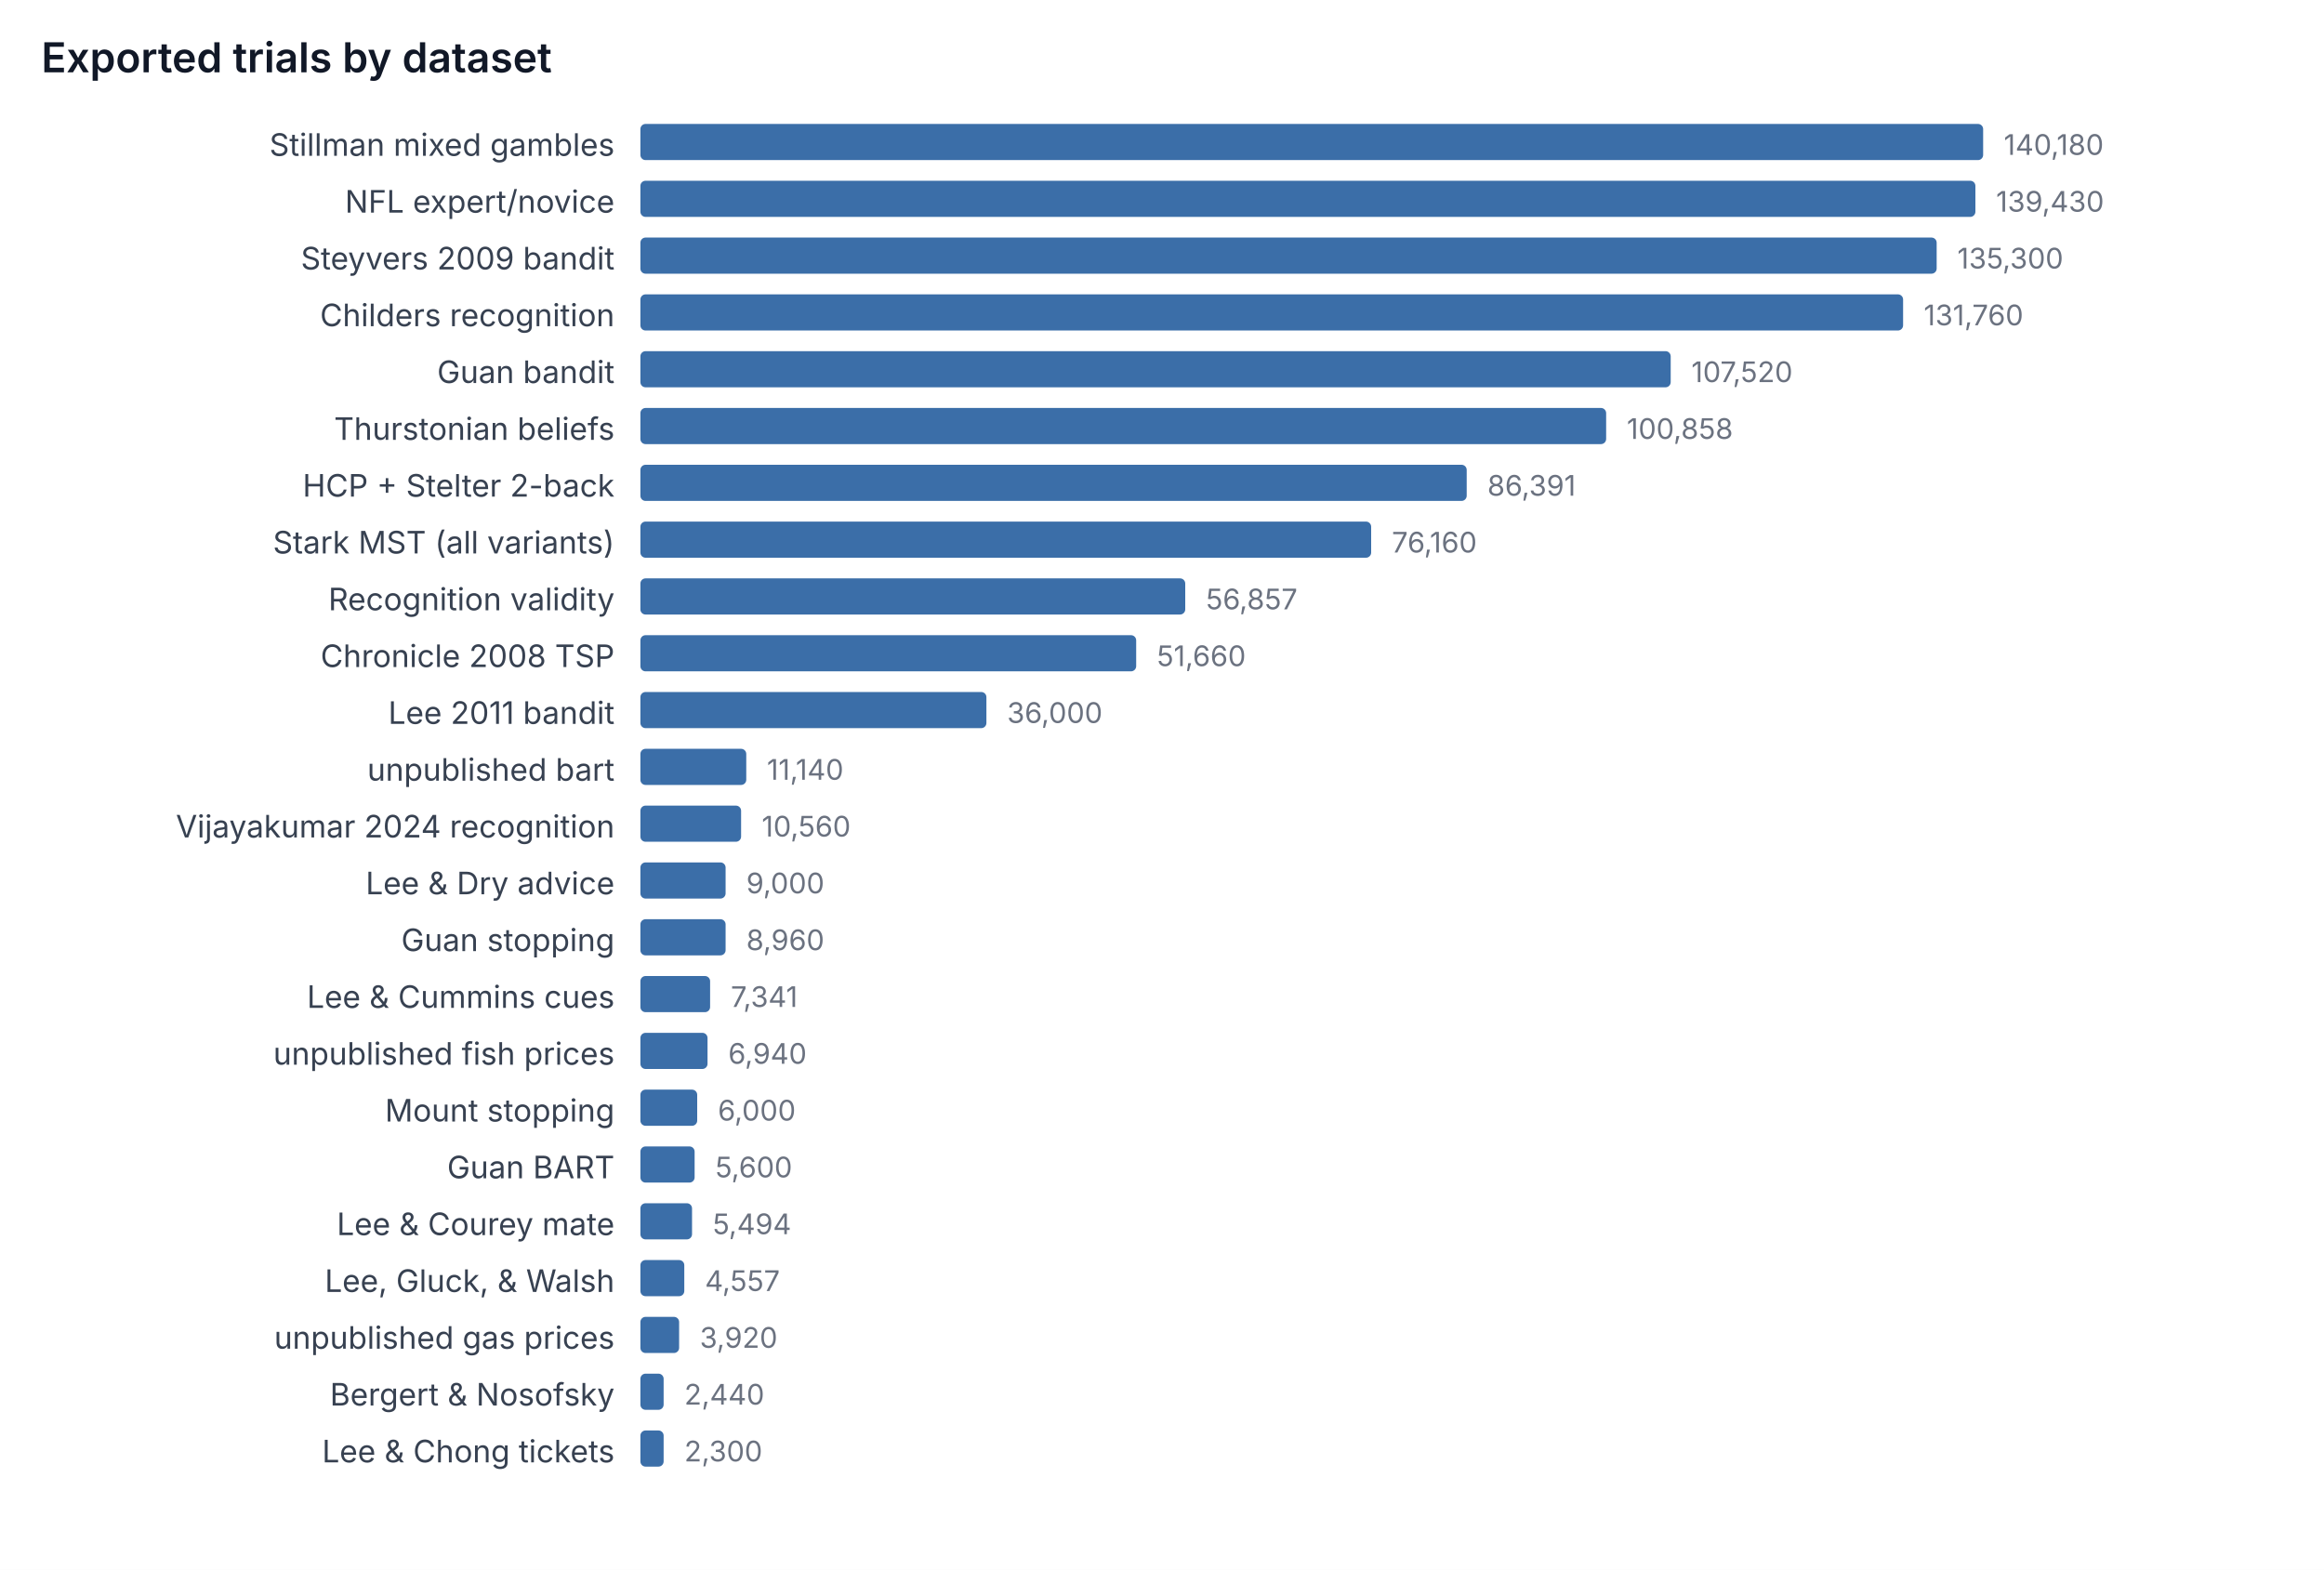
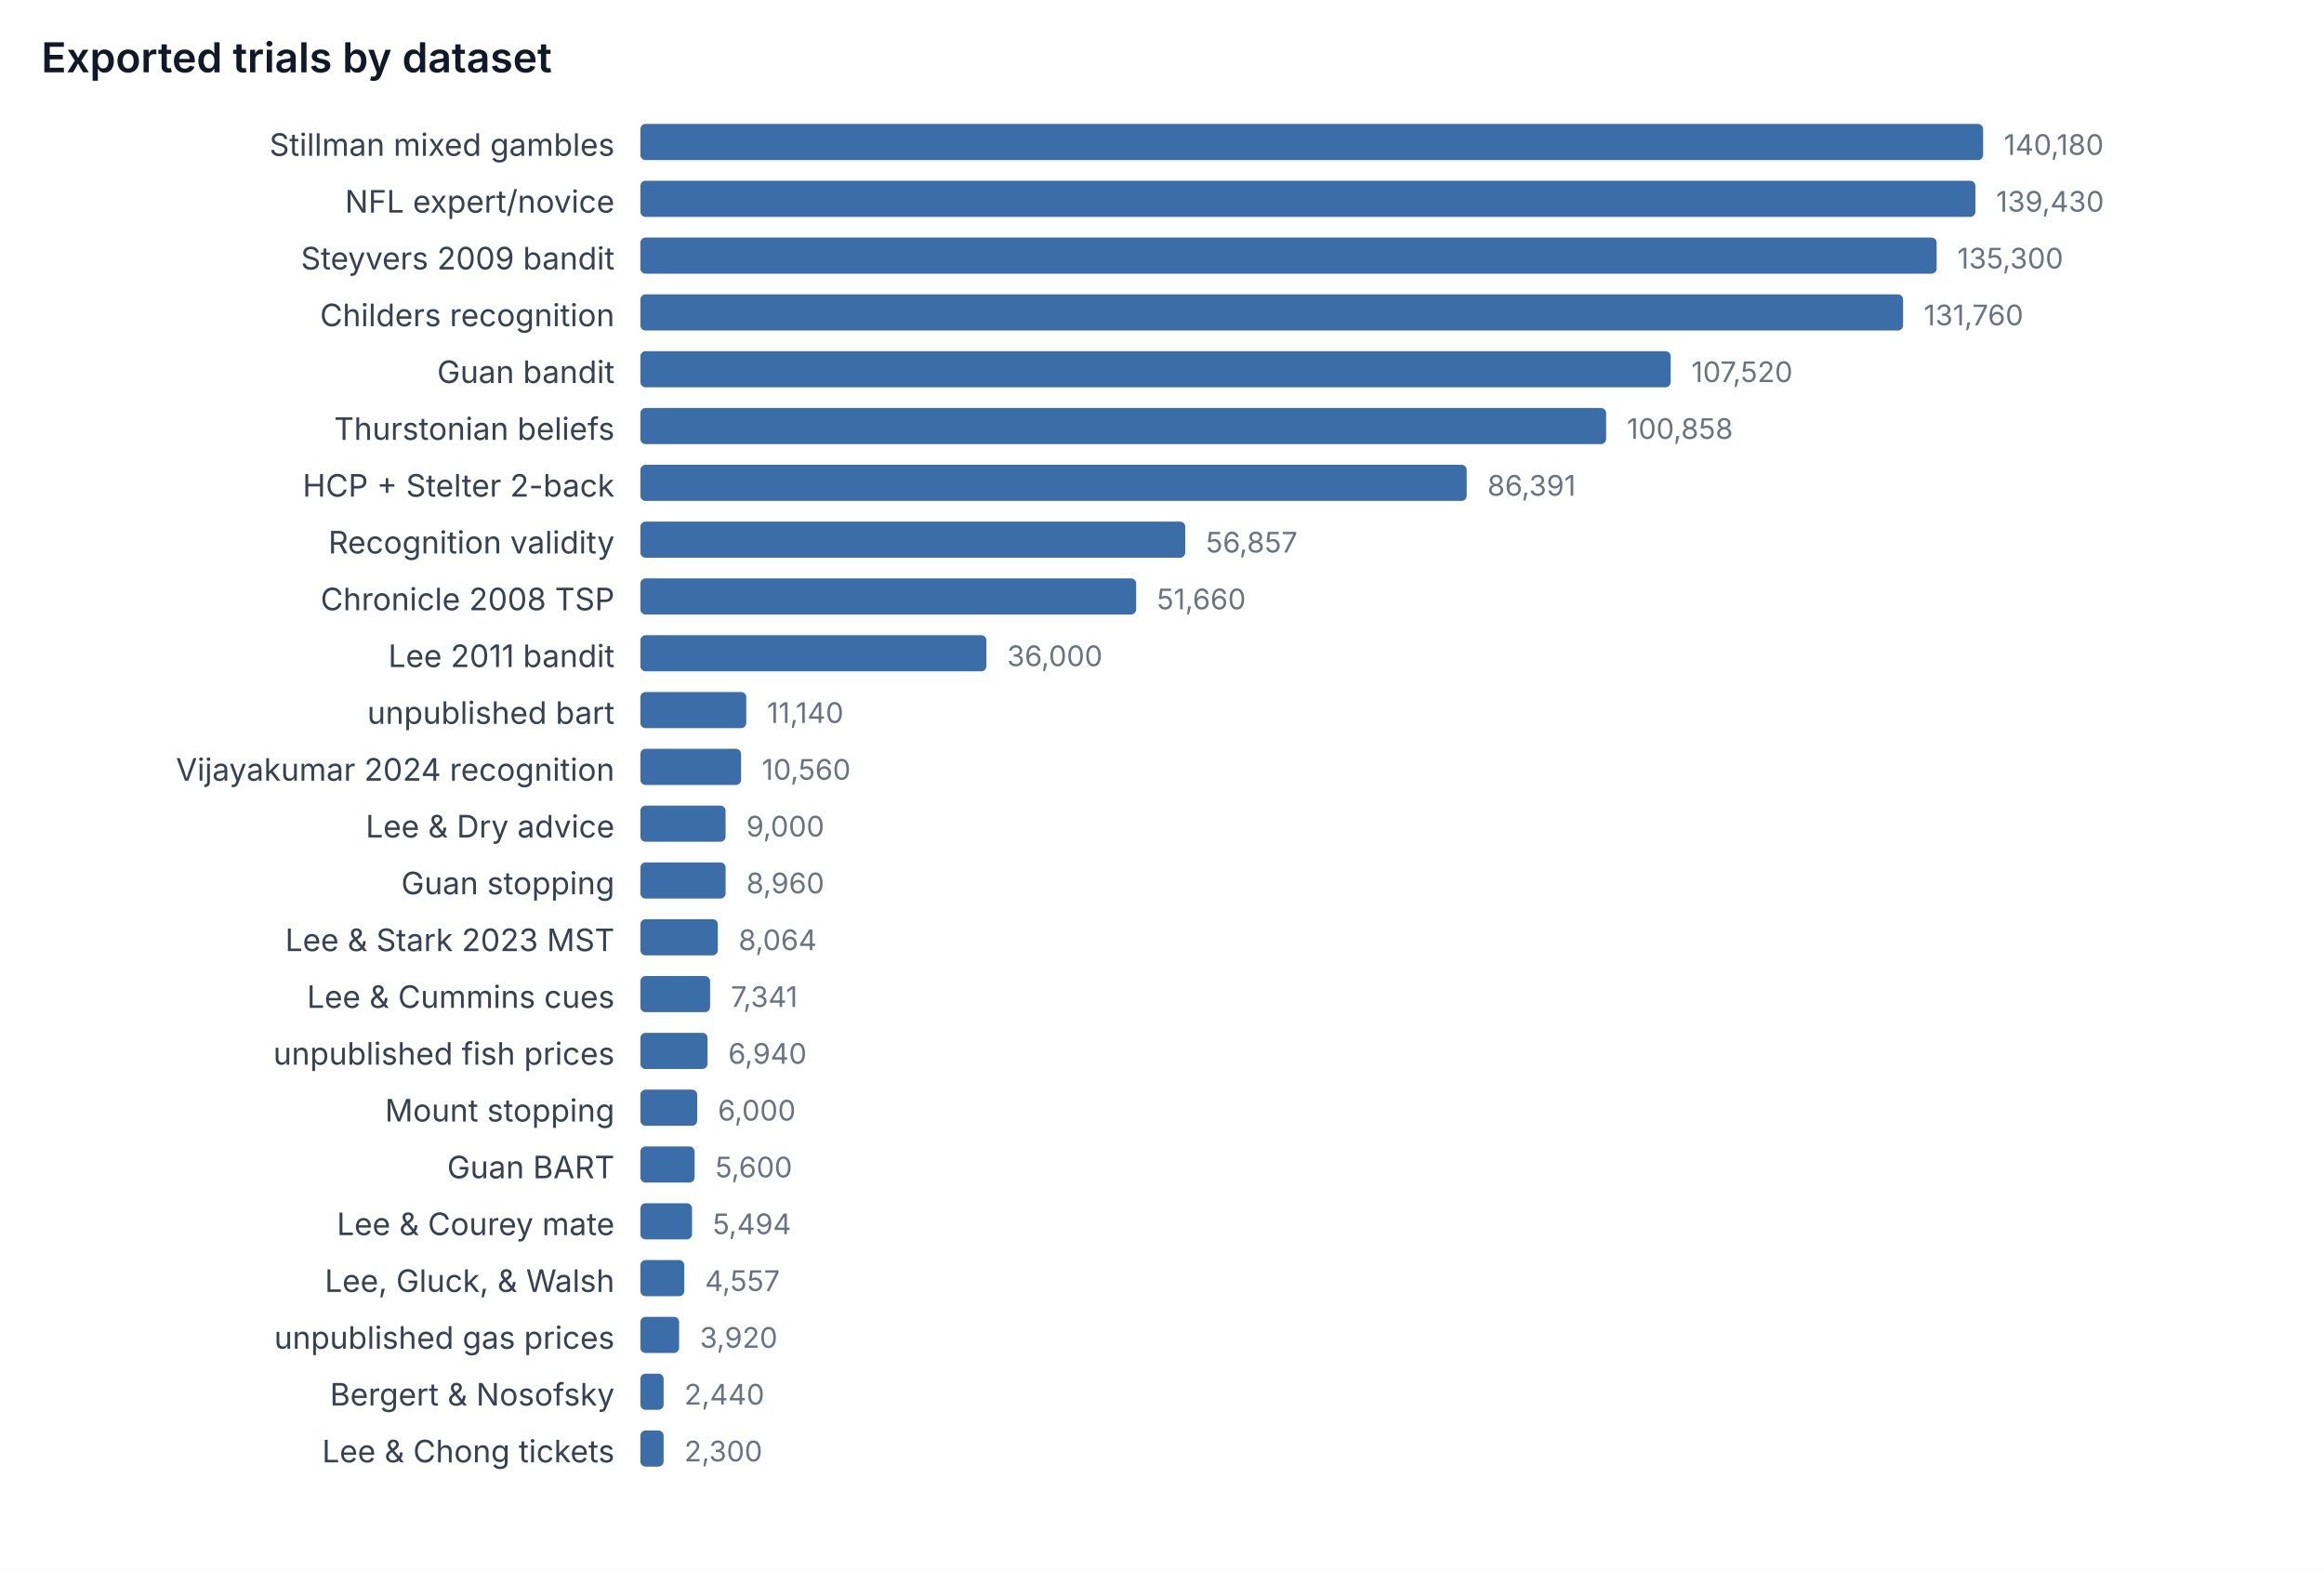
<svg xmlns="http://www.w3.org/2000/svg" width="900" height="608" viewBox="0 0 900 608" role="img" aria-labelledby="title desc">
  <rect width="900" height="608" fill="#ffffff" />
  <text x="16" y="28" font-family="system-ui, -apple-system, Segoe UI, sans-serif" font-size="16" font-weight="600" fill="#111827">Exported trials by dataset</text>
  <text x="238" y="56.0" text-anchor="end" dominant-baseline="middle" font-family="system-ui, -apple-system, Segoe UI, sans-serif" font-size="12" fill="#374151">Stillman mixed gambles</text>
  <rect x="248" y="48" width="520" height="14" rx="2" fill="#3b6ea8" />
  <text x="776" y="56.0" dominant-baseline="middle" font-family="system-ui, -apple-system, Segoe UI, sans-serif" font-size="11" fill="#6b7280">140,180</text>
  <text x="238" y="78.0" text-anchor="end" dominant-baseline="middle" font-family="system-ui, -apple-system, Segoe UI, sans-serif" font-size="12" fill="#374151">NFL expert/novice</text>
  <rect x="248" y="70" width="517" height="14" rx="2" fill="#3b6ea8" />
  <text x="773" y="78.0" dominant-baseline="middle" font-family="system-ui, -apple-system, Segoe UI, sans-serif" font-size="11" fill="#6b7280">139,430</text>
  <text x="238" y="100.0" text-anchor="end" dominant-baseline="middle" font-family="system-ui, -apple-system, Segoe UI, sans-serif" font-size="12" fill="#374151">Steyvers 2009 bandit</text>
  <rect x="248" y="92" width="502" height="14" rx="2" fill="#3b6ea8" />
  <text x="758" y="100.0" dominant-baseline="middle" font-family="system-ui, -apple-system, Segoe UI, sans-serif" font-size="11" fill="#6b7280">135,300</text>
  <text x="238" y="122.0" text-anchor="end" dominant-baseline="middle" font-family="system-ui, -apple-system, Segoe UI, sans-serif" font-size="12" fill="#374151">Childers recognition</text>
  <rect x="248" y="114" width="489" height="14" rx="2" fill="#3b6ea8" />
  <text x="745" y="122.0" dominant-baseline="middle" font-family="system-ui, -apple-system, Segoe UI, sans-serif" font-size="11" fill="#6b7280">131,760</text>
  <text x="238" y="144.0" text-anchor="end" dominant-baseline="middle" font-family="system-ui, -apple-system, Segoe UI, sans-serif" font-size="12" fill="#374151">Guan bandit</text>
  <rect x="248" y="136" width="399" height="14" rx="2" fill="#3b6ea8" />
  <text x="655" y="144.0" dominant-baseline="middle" font-family="system-ui, -apple-system, Segoe UI, sans-serif" font-size="11" fill="#6b7280">107,520</text>
  <text x="238" y="166.0" text-anchor="end" dominant-baseline="middle" font-family="system-ui, -apple-system, Segoe UI, sans-serif" font-size="12" fill="#374151">Thurstonian beliefs</text>
  <rect x="248" y="158" width="374" height="14" rx="2" fill="#3b6ea8" />
  <text x="630" y="166.0" dominant-baseline="middle" font-family="system-ui, -apple-system, Segoe UI, sans-serif" font-size="11" fill="#6b7280">100,858</text>
  <text x="238" y="188.0" text-anchor="end" dominant-baseline="middle" font-family="system-ui, -apple-system, Segoe UI, sans-serif" font-size="12" fill="#374151">HCP + Stelter 2-back</text>
  <rect x="248" y="180" width="320" height="14" rx="2" fill="#3b6ea8" />
  <text x="576" y="188.0" dominant-baseline="middle" font-family="system-ui, -apple-system, Segoe UI, sans-serif" font-size="11" fill="#6b7280">86,391</text>
-   <text x="238" y="210.0" text-anchor="end" dominant-baseline="middle" font-family="system-ui, -apple-system, Segoe UI, sans-serif" font-size="12" fill="#374151">Stark MST (all variants)</text>
-   <rect x="248" y="202" width="283" height="14" rx="2" fill="#3b6ea8" />
-   <text x="539" y="210.0" dominant-baseline="middle" font-family="system-ui, -apple-system, Segoe UI, sans-serif" font-size="11" fill="#6b7280">76,160</text>
-   <text x="238" y="232.0" text-anchor="end" dominant-baseline="middle" font-family="system-ui, -apple-system, Segoe UI, sans-serif" font-size="12" fill="#374151">Recognition validity</text>
-   <rect x="248" y="224" width="211" height="14" rx="2" fill="#3b6ea8" />
-   <text x="467" y="232.0" dominant-baseline="middle" font-family="system-ui, -apple-system, Segoe UI, sans-serif" font-size="11" fill="#6b7280">56,857</text>
-   <text x="238" y="254.0" text-anchor="end" dominant-baseline="middle" font-family="system-ui, -apple-system, Segoe UI, sans-serif" font-size="12" fill="#374151">Chronicle 2008 TSP</text>
-   <rect x="248" y="246" width="192" height="14" rx="2" fill="#3b6ea8" />
-   <text x="448" y="254.0" dominant-baseline="middle" font-family="system-ui, -apple-system, Segoe UI, sans-serif" font-size="11" fill="#6b7280">51,660</text>
-   <text x="238" y="276.0" text-anchor="end" dominant-baseline="middle" font-family="system-ui, -apple-system, Segoe UI, sans-serif" font-size="12" fill="#374151">Lee 2011 bandit</text>
-   <rect x="248" y="268" width="134" height="14" rx="2" fill="#3b6ea8" />
-   <text x="390" y="276.0" dominant-baseline="middle" font-family="system-ui, -apple-system, Segoe UI, sans-serif" font-size="11" fill="#6b7280">36,000</text>
-   <text x="238" y="298.0" text-anchor="end" dominant-baseline="middle" font-family="system-ui, -apple-system, Segoe UI, sans-serif" font-size="12" fill="#374151">unpublished bart</text>
-   <rect x="248" y="290" width="41" height="14" rx="2" fill="#3b6ea8" />
-   <text x="297" y="298.0" dominant-baseline="middle" font-family="system-ui, -apple-system, Segoe UI, sans-serif" font-size="11" fill="#6b7280">11,140</text>
-   <text x="238" y="320.0" text-anchor="end" dominant-baseline="middle" font-family="system-ui, -apple-system, Segoe UI, sans-serif" font-size="12" fill="#374151">Vijayakumar 2024 recognition</text>
-   <rect x="248" y="312" width="39" height="14" rx="2" fill="#3b6ea8" />
-   <text x="295" y="320.0" dominant-baseline="middle" font-family="system-ui, -apple-system, Segoe UI, sans-serif" font-size="11" fill="#6b7280">10,560</text>
-   <text x="238" y="342.0" text-anchor="end" dominant-baseline="middle" font-family="system-ui, -apple-system, Segoe UI, sans-serif" font-size="12" fill="#374151">Lee &amp; Dry advice</text>
+   <text x="238" y="210.0" text-anchor="end" dominant-baseline="middle" font-family="system-ui, -apple-system, Segoe UI, sans-serif" font-size="12" fill="#374151">Recognition validity</text>
+   <rect x="248" y="202" width="211" height="14" rx="2" fill="#3b6ea8" />
+   <text x="467" y="210.0" dominant-baseline="middle" font-family="system-ui, -apple-system, Segoe UI, sans-serif" font-size="11" fill="#6b7280">56,857</text>
+   <text x="238" y="232.0" text-anchor="end" dominant-baseline="middle" font-family="system-ui, -apple-system, Segoe UI, sans-serif" font-size="12" fill="#374151">Chronicle 2008 TSP</text>
+   <rect x="248" y="224" width="192" height="14" rx="2" fill="#3b6ea8" />
+   <text x="448" y="232.0" dominant-baseline="middle" font-family="system-ui, -apple-system, Segoe UI, sans-serif" font-size="11" fill="#6b7280">51,660</text>
+   <text x="238" y="254.0" text-anchor="end" dominant-baseline="middle" font-family="system-ui, -apple-system, Segoe UI, sans-serif" font-size="12" fill="#374151">Lee 2011 bandit</text>
+   <rect x="248" y="246" width="134" height="14" rx="2" fill="#3b6ea8" />
+   <text x="390" y="254.0" dominant-baseline="middle" font-family="system-ui, -apple-system, Segoe UI, sans-serif" font-size="11" fill="#6b7280">36,000</text>
+   <text x="238" y="276.0" text-anchor="end" dominant-baseline="middle" font-family="system-ui, -apple-system, Segoe UI, sans-serif" font-size="12" fill="#374151">unpublished bart</text>
+   <rect x="248" y="268" width="41" height="14" rx="2" fill="#3b6ea8" />
+   <text x="297" y="276.0" dominant-baseline="middle" font-family="system-ui, -apple-system, Segoe UI, sans-serif" font-size="11" fill="#6b7280">11,140</text>
+   <text x="238" y="298.0" text-anchor="end" dominant-baseline="middle" font-family="system-ui, -apple-system, Segoe UI, sans-serif" font-size="12" fill="#374151">Vijayakumar 2024 recognition</text>
+   <rect x="248" y="290" width="39" height="14" rx="2" fill="#3b6ea8" />
+   <text x="295" y="298.0" dominant-baseline="middle" font-family="system-ui, -apple-system, Segoe UI, sans-serif" font-size="11" fill="#6b7280">10,560</text>
+   <text x="238" y="320.0" text-anchor="end" dominant-baseline="middle" font-family="system-ui, -apple-system, Segoe UI, sans-serif" font-size="12" fill="#374151">Lee &amp; Dry advice</text>
+   <rect x="248" y="312" width="33" height="14" rx="2" fill="#3b6ea8" />
+   <text x="289" y="320.0" dominant-baseline="middle" font-family="system-ui, -apple-system, Segoe UI, sans-serif" font-size="11" fill="#6b7280">9,000</text>
+   <text x="238" y="342.0" text-anchor="end" dominant-baseline="middle" font-family="system-ui, -apple-system, Segoe UI, sans-serif" font-size="12" fill="#374151">Guan stopping</text>
  <rect x="248" y="334" width="33" height="14" rx="2" fill="#3b6ea8" />
-   <text x="289" y="342.0" dominant-baseline="middle" font-family="system-ui, -apple-system, Segoe UI, sans-serif" font-size="11" fill="#6b7280">9,000</text>
-   <text x="238" y="364.0" text-anchor="end" dominant-baseline="middle" font-family="system-ui, -apple-system, Segoe UI, sans-serif" font-size="12" fill="#374151">Guan stopping</text>
-   <rect x="248" y="356" width="33" height="14" rx="2" fill="#3b6ea8" />
-   <text x="289" y="364.0" dominant-baseline="middle" font-family="system-ui, -apple-system, Segoe UI, sans-serif" font-size="11" fill="#6b7280">8,960</text>
+   <text x="289" y="342.0" dominant-baseline="middle" font-family="system-ui, -apple-system, Segoe UI, sans-serif" font-size="11" fill="#6b7280">8,960</text>
+   <text x="238" y="364.0" text-anchor="end" dominant-baseline="middle" font-family="system-ui, -apple-system, Segoe UI, sans-serif" font-size="12" fill="#374151">Lee &amp; Stark 2023 MST</text>
+   <rect x="248" y="356" width="30" height="14" rx="2" fill="#3b6ea8" />
+   <text x="286" y="364.0" dominant-baseline="middle" font-family="system-ui, -apple-system, Segoe UI, sans-serif" font-size="11" fill="#6b7280">8,064</text>
  <text x="238" y="386.0" text-anchor="end" dominant-baseline="middle" font-family="system-ui, -apple-system, Segoe UI, sans-serif" font-size="12" fill="#374151">Lee &amp; Cummins cues</text>
  <rect x="248" y="378" width="27" height="14" rx="2" fill="#3b6ea8" />
  <text x="283" y="386.0" dominant-baseline="middle" font-family="system-ui, -apple-system, Segoe UI, sans-serif" font-size="11" fill="#6b7280">7,341</text>
  <text x="238" y="408.0" text-anchor="end" dominant-baseline="middle" font-family="system-ui, -apple-system, Segoe UI, sans-serif" font-size="12" fill="#374151">unpublished fish prices</text>
  <rect x="248" y="400" width="26" height="14" rx="2" fill="#3b6ea8" />
  <text x="282" y="408.0" dominant-baseline="middle" font-family="system-ui, -apple-system, Segoe UI, sans-serif" font-size="11" fill="#6b7280">6,940</text>
  <text x="238" y="430.0" text-anchor="end" dominant-baseline="middle" font-family="system-ui, -apple-system, Segoe UI, sans-serif" font-size="12" fill="#374151">Mount stopping</text>
  <rect x="248" y="422" width="22" height="14" rx="2" fill="#3b6ea8" />
  <text x="278" y="430.0" dominant-baseline="middle" font-family="system-ui, -apple-system, Segoe UI, sans-serif" font-size="11" fill="#6b7280">6,000</text>
  <text x="238" y="452.0" text-anchor="end" dominant-baseline="middle" font-family="system-ui, -apple-system, Segoe UI, sans-serif" font-size="12" fill="#374151">Guan BART</text>
  <rect x="248" y="444" width="21" height="14" rx="2" fill="#3b6ea8" />
  <text x="277" y="452.0" dominant-baseline="middle" font-family="system-ui, -apple-system, Segoe UI, sans-serif" font-size="11" fill="#6b7280">5,600</text>
  <text x="238" y="474.0" text-anchor="end" dominant-baseline="middle" font-family="system-ui, -apple-system, Segoe UI, sans-serif" font-size="12" fill="#374151">Lee &amp; Courey mate</text>
  <rect x="248" y="466" width="20" height="14" rx="2" fill="#3b6ea8" />
  <text x="276" y="474.0" dominant-baseline="middle" font-family="system-ui, -apple-system, Segoe UI, sans-serif" font-size="11" fill="#6b7280">5,494</text>
  <text x="238" y="496.0" text-anchor="end" dominant-baseline="middle" font-family="system-ui, -apple-system, Segoe UI, sans-serif" font-size="12" fill="#374151">Lee, Gluck, &amp; Walsh</text>
  <rect x="248" y="488" width="17" height="14" rx="2" fill="#3b6ea8" />
  <text x="273" y="496.0" dominant-baseline="middle" font-family="system-ui, -apple-system, Segoe UI, sans-serif" font-size="11" fill="#6b7280">4,557</text>
  <text x="238" y="518.0" text-anchor="end" dominant-baseline="middle" font-family="system-ui, -apple-system, Segoe UI, sans-serif" font-size="12" fill="#374151">unpublished gas prices</text>
  <rect x="248" y="510" width="15" height="14" rx="2" fill="#3b6ea8" />
  <text x="271" y="518.0" dominant-baseline="middle" font-family="system-ui, -apple-system, Segoe UI, sans-serif" font-size="11" fill="#6b7280">3,920</text>
  <text x="238" y="540.0" text-anchor="end" dominant-baseline="middle" font-family="system-ui, -apple-system, Segoe UI, sans-serif" font-size="12" fill="#374151">Bergert &amp; Nosofsky</text>
  <rect x="248" y="532" width="9" height="14" rx="2" fill="#3b6ea8" />
  <text x="265" y="540.0" dominant-baseline="middle" font-family="system-ui, -apple-system, Segoe UI, sans-serif" font-size="11" fill="#6b7280">2,440</text>
  <text x="238" y="562.0" text-anchor="end" dominant-baseline="middle" font-family="system-ui, -apple-system, Segoe UI, sans-serif" font-size="12" fill="#374151">Lee &amp; Chong tickets</text>
  <rect x="248" y="554" width="9" height="14" rx="2" fill="#3b6ea8" />
  <text x="265" y="562.0" dominant-baseline="middle" font-family="system-ui, -apple-system, Segoe UI, sans-serif" font-size="11" fill="#6b7280">2,300</text>
</svg>
